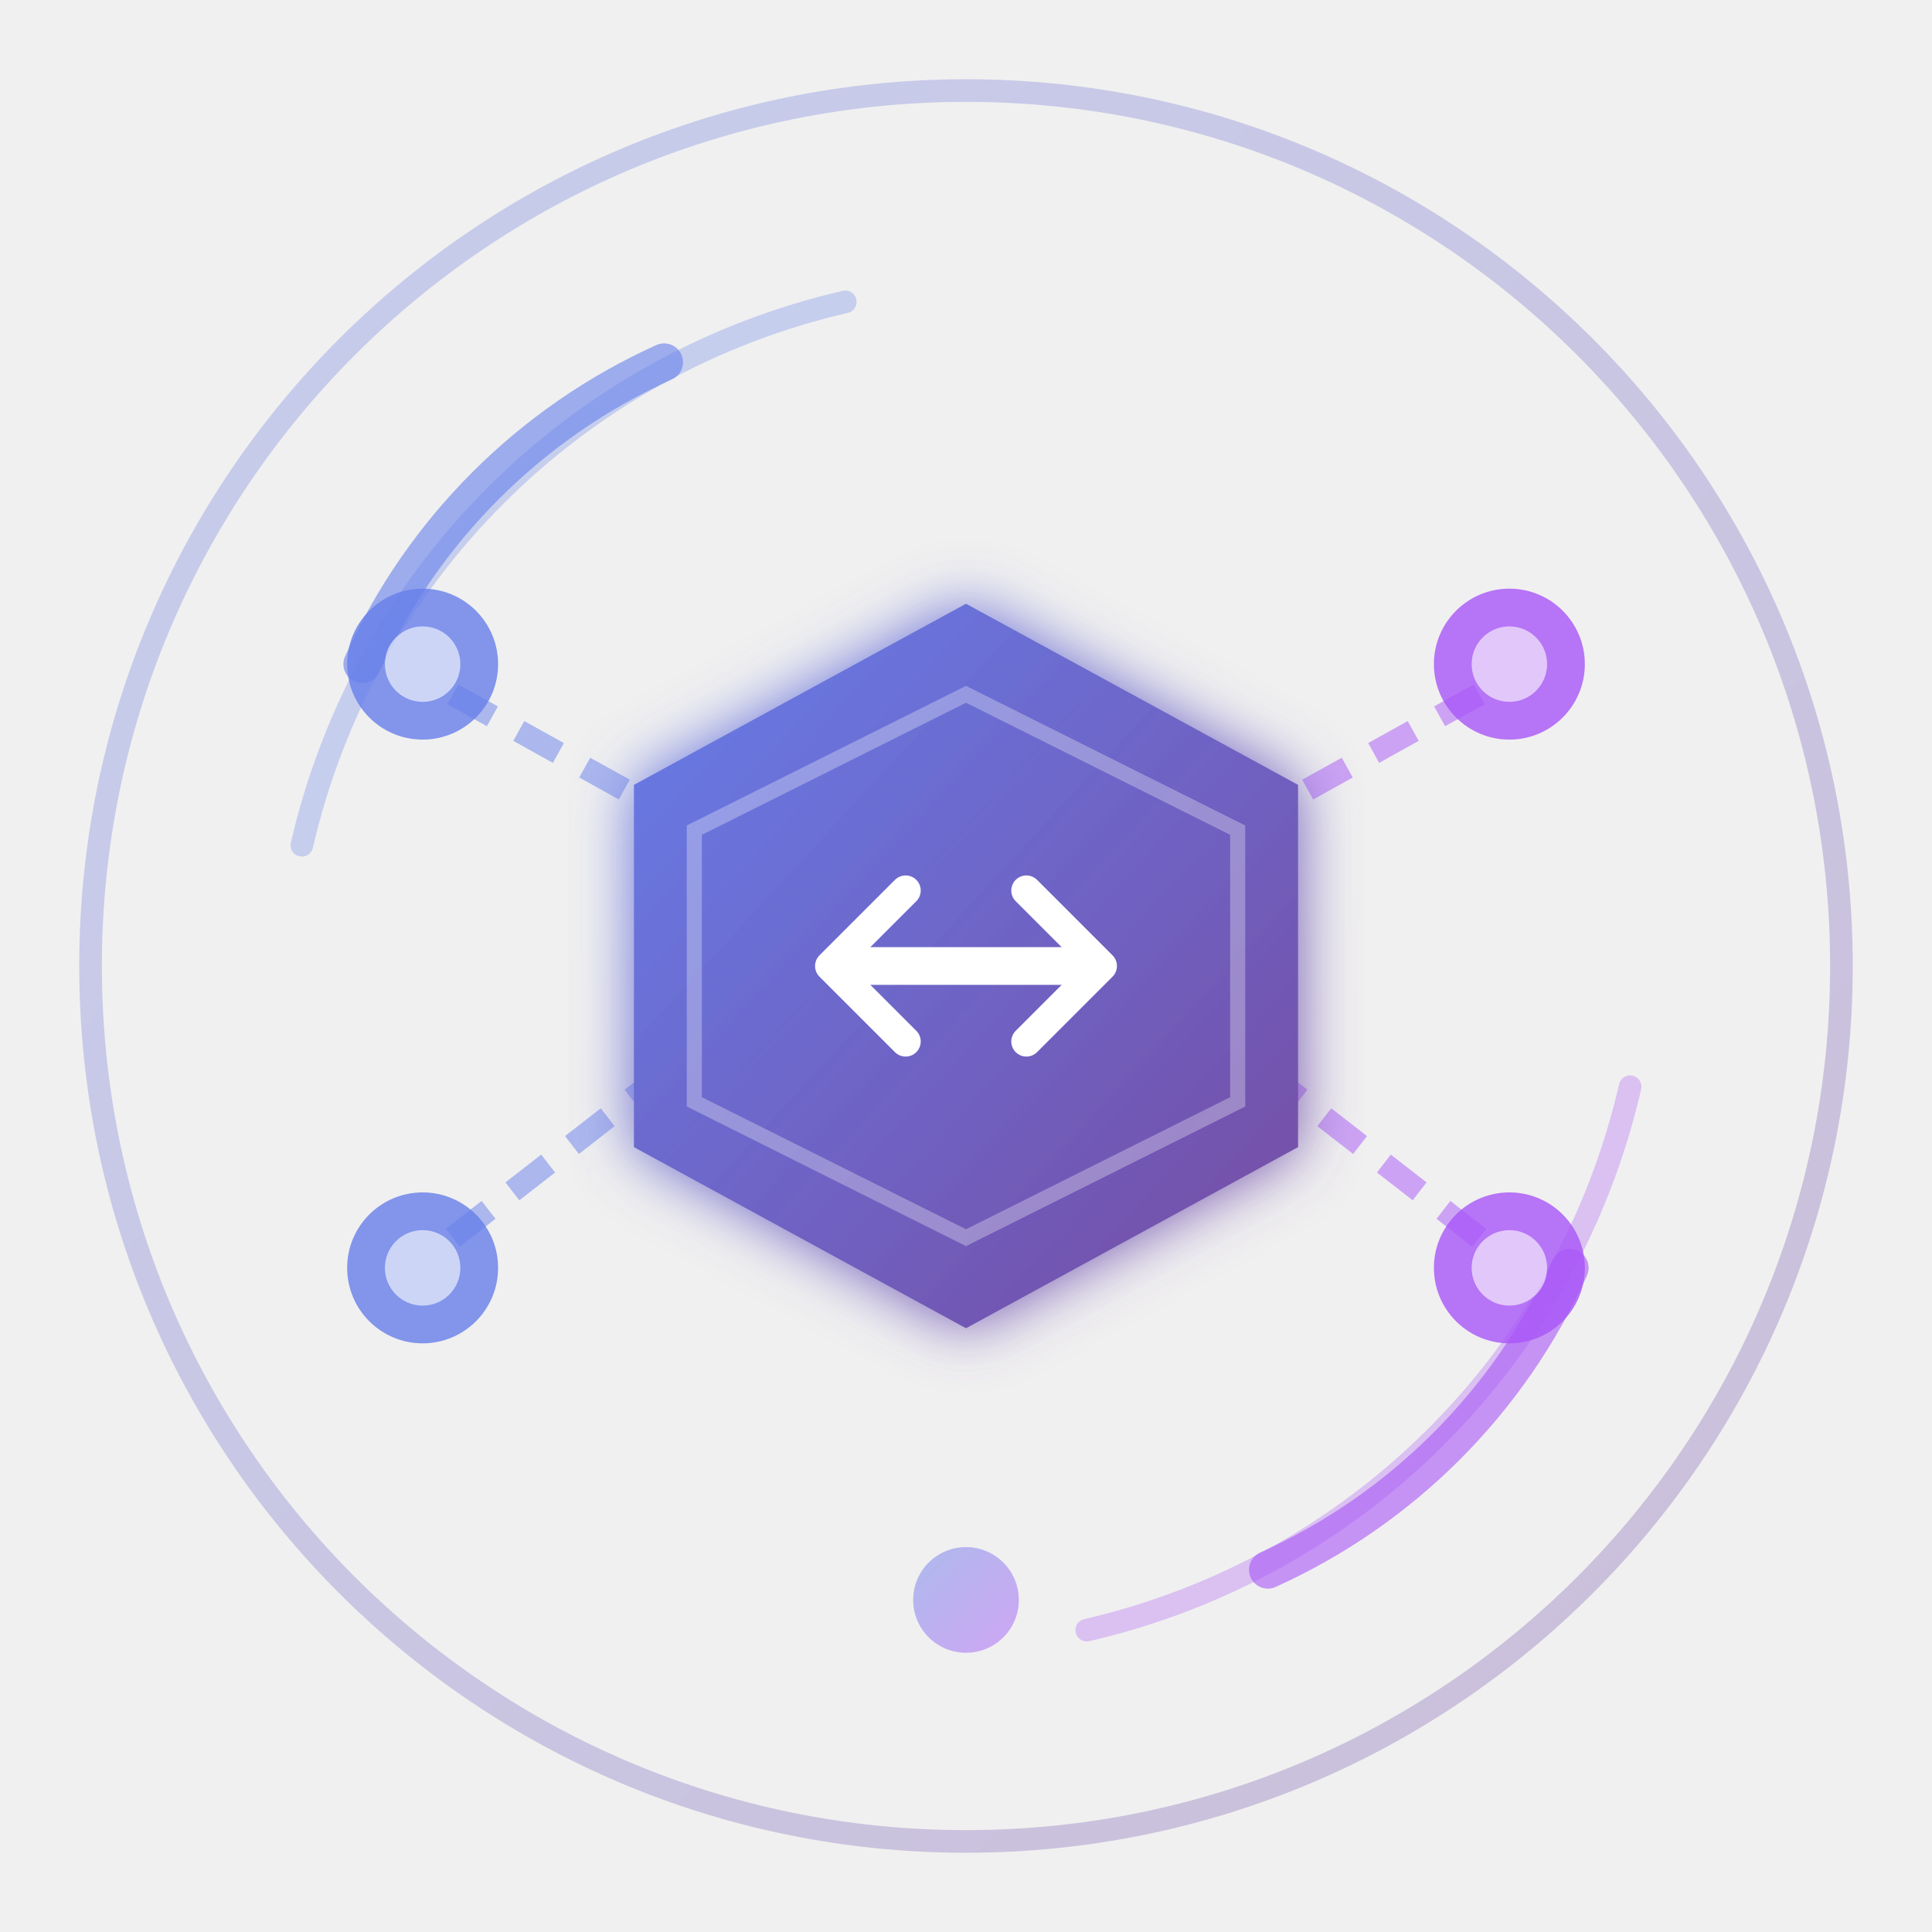
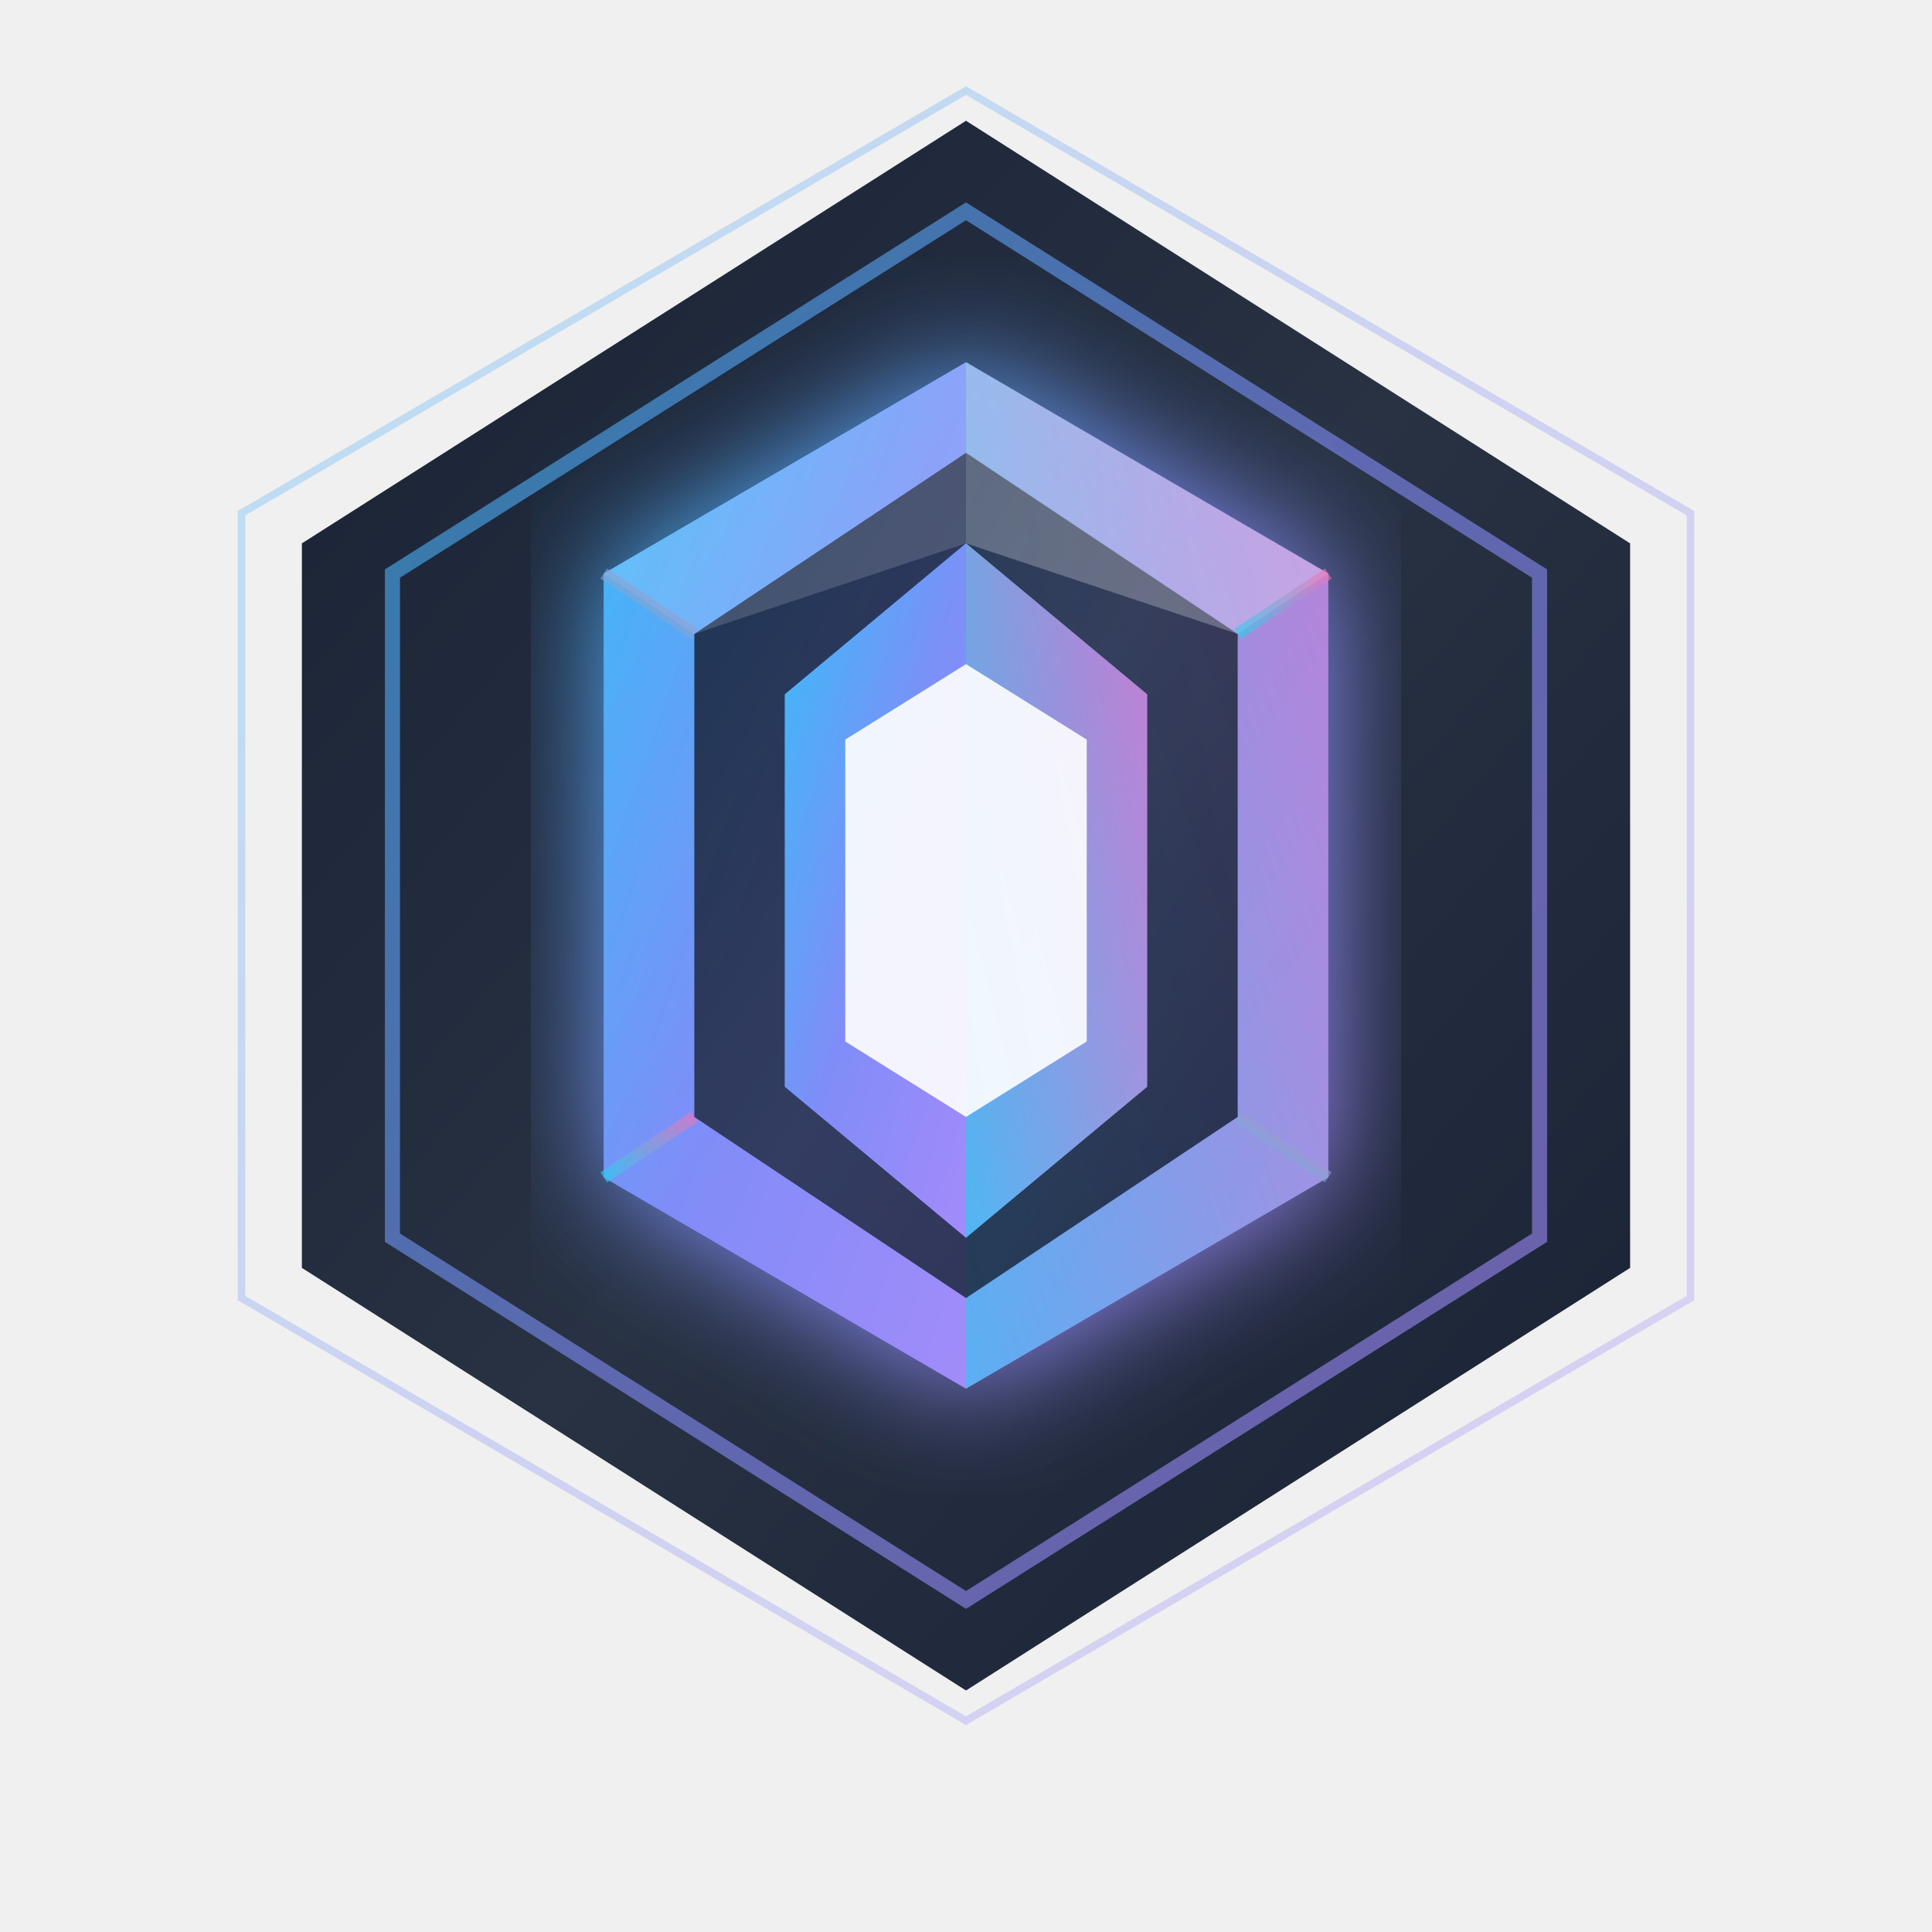
<svg xmlns="http://www.w3.org/2000/svg" viewBox="0 0 128 128" width="128" height="128">
  <defs>
-     <linearGradient id="grad1" x1="0%" y1="0%" x2="100%" y2="100%">
-       <stop offset="0%" style="stop-color:#667eea;stop-opacity:1" />
-       <stop offset="100%" style="stop-color:#764ba2;stop-opacity:1" />
+     <linearGradient id="crystalGrad1" x1="0%" y1="0%" x2="100%" y2="100%">
+       <stop offset="0%" style="stop-color:#0f172a;stop-opacity:1" />
+       <stop offset="50%" style="stop-color:#1e293b;stop-opacity:1" />
+       <stop offset="100%" style="stop-color:#0f172a;stop-opacity:1" />
    </linearGradient>
-     <linearGradient id="grad2" x1="0%" y1="0%" x2="100%" y2="100%">
-       <stop offset="0%" style="stop-color:#667eea;stop-opacity:0.8" />
-       <stop offset="100%" style="stop-color:#a855f7;stop-opacity:0.8" />
+     <linearGradient id="crystalGrad2" x1="0%" y1="0%" x2="100%" y2="100%">
+       <stop offset="0%" style="stop-color:#38bdf8;stop-opacity:1" />
+       <stop offset="50%" style="stop-color:#818cf8;stop-opacity:1" />
+       <stop offset="100%" style="stop-color:#a78bfa;stop-opacity:1" />
    </linearGradient>
-     <filter id="glow">
-       <feGaussianBlur stdDeviation="2" result="coloredBlur" />
+     <linearGradient id="crystalGrad3" x1="0%" y1="100%" x2="100%" y2="0%">
+       <stop offset="0%" style="stop-color:#22d3ee;stop-opacity:1" />
+       <stop offset="100%" style="stop-color:#f472b6;stop-opacity:1" />
+     </linearGradient>
+     <filter id="crystalGlow">
+       <feGaussianBlur stdDeviation="4" result="coloredBlur" />
      <feMerge>
        <feMergeNode in="coloredBlur" />
        <feMergeNode in="SourceGraphic" />
      </feMerge>
    </filter>
+     <filter id="crystalShine">
+       <feGaussianBlur stdDeviation="1" result="blur" />
+       <feOffset dx="0" dy="-1" result="offsetBlur" />
+       <feComposite in="SourceGraphic" in2="offsetBlur" operator="arithmetic" k2="0" k3="0" k4="1" />
+     </filter>
  </defs>
-   <circle cx="64" cy="64" r="58" fill="none" stroke="url(#grad1)" stroke-width="1.5" opacity="0.3" />
-   <path d="M 24 44 A 40 40 0 0 1 44 24" fill="none" stroke="#667eea" stroke-width="2.5" stroke-linecap="round" opacity="0.6" />
-   <path d="M 20 56 A 48 48 0 0 1 56 20" fill="none" stroke="#667eea" stroke-width="1.5" stroke-linecap="round" opacity="0.3" />
-   <path d="M 104 84 A 40 40 0 0 1 84 104" fill="none" stroke="#a855f7" stroke-width="2.5" stroke-linecap="round" opacity="0.6" />
-   <path d="M 108 72 A 48 48 0 0 1 72 108" fill="none" stroke="#a855f7" stroke-width="1.5" stroke-linecap="round" opacity="0.3" />
-   <line x1="30" y1="82" x2="48" y2="68" stroke="#667eea" stroke-width="1.5" opacity="0.5" stroke-dasharray="3 2" />
-   <line x1="30" y1="46" x2="48" y2="56" stroke="#667eea" stroke-width="1.5" opacity="0.5" stroke-dasharray="3 2" />
-   <line x1="98" y1="46" x2="80" y2="56" stroke="#a855f7" stroke-width="1.5" opacity="0.5" stroke-dasharray="3 2" />
-   <line x1="98" y1="82" x2="80" y2="68" stroke="#a855f7" stroke-width="1.5" opacity="0.5" stroke-dasharray="3 2" />
-   <polygon points="64,40 86,52 86,76 64,88 42,76 42,52" fill="url(#grad1)" filter="url(#glow)" />
-   <polygon points="64,46 82,55 82,73 64,82 46,73 46,55" fill="none" stroke="rgba(255,255,255,0.3)" stroke-width="1" />
-   <path d="M 56 64 L 72 64" stroke="white" stroke-width="2.5" stroke-linecap="round" />
-   <path d="M 68 59 L 73 64 L 68 69" fill="none" stroke="white" stroke-width="2" stroke-linecap="round" stroke-linejoin="round" />
-   <path d="M 60 59 L 55 64 L 60 69" fill="none" stroke="white" stroke-width="2" stroke-linecap="round" stroke-linejoin="round" />
-   <circle cx="28" cy="44" r="5" fill="#667eea" opacity="0.8" />
-   <circle cx="28" cy="44" r="2.5" fill="white" opacity="0.6" />
-   <circle cx="28" cy="84" r="5" fill="#667eea" opacity="0.8" />
-   <circle cx="28" cy="84" r="2.5" fill="white" opacity="0.6" />
-   <circle cx="100" cy="44" r="5" fill="#a855f7" opacity="0.8" />
-   <circle cx="100" cy="44" r="2.5" fill="white" opacity="0.6" />
-   <circle cx="100" cy="84" r="5" fill="#a855f7" opacity="0.8" />
-   <circle cx="100" cy="84" r="2.5" fill="white" opacity="0.6" />
-   <circle cx="64" cy="106" r="3.5" fill="url(#grad2)" opacity="0.6" />
-   <line x1="64" y1="88" x2="64" y2="103" stroke="url(#grad2)" stroke-width="1" opacity="0.4" stroke-dasharray="2 2" />
+   <polygon points="64,8 108,36 108,84 64,112 20,84 20,36" fill="url(#crystalGrad1)" opacity="0.95" />
+   <polygon points="64,14 102,38 102,82 64,106 26,82 26,38" fill="none" stroke="url(#crystalGrad2)" stroke-width="1" opacity="0.6" />
+   <polygon points="64,6 112,34 112,86 64,114 16,86 16,34" fill="none" stroke="url(#crystalGrad2)" stroke-width="0.5" opacity="0.3" />
+   <polygon points="64,24 88,38 88,78 64,92 40,78 40,38" fill="url(#crystalGrad2)" filter="url(#crystalGlow)" />
+   <polygon points="64,24 64,92 40,78 40,38" fill="url(#crystalGrad2)" opacity="0.7" />
+   <polygon points="64,24 88,38 88,78 64,92" fill="url(#crystalGrad3)" opacity="0.5" />
+   <polygon points="64,30 82,42 82,74 64,86 46,74 46,42" fill="url(#crystalGrad1)" opacity="0.8" />
+   <polygon points="64,36 76,46 76,72 64,82 52,72 52,46" fill="url(#crystalGrad2)" />
+   <polygon points="64,36 64,82 52,72 52,46" fill="url(#crystalGrad2)" opacity="0.8" />
+   <polygon points="64,36 76,46 76,72 64,82" fill="url(#crystalGrad3)" opacity="0.6" />
+   <polygon points="64,44 72,49 72,69 64,74 56,69 56,49" fill="white" opacity="0.9" />
+   <polygon points="64,24 64,36 46,42 40,38" fill="white" opacity="0.15" />
+   <polygon points="64,24 88,38 82,42 64,36" fill="white" opacity="0.25" />
+   <line x1="40" y1="38" x2="46" y2="42" stroke="url(#crystalGrad3)" stroke-width="0.8" opacity="0.6" />
+   <line x1="88" y1="38" x2="82" y2="42" stroke="url(#crystalGrad3)" stroke-width="0.8" opacity="0.6" />
+   <line x1="40" y1="78" x2="46" y2="74" stroke="url(#crystalGrad3)" stroke-width="0.8" opacity="0.6" />
+   <line x1="88" y1="78" x2="82" y2="74" stroke="url(#crystalGrad3)" stroke-width="0.8" opacity="0.6" />
</svg>
